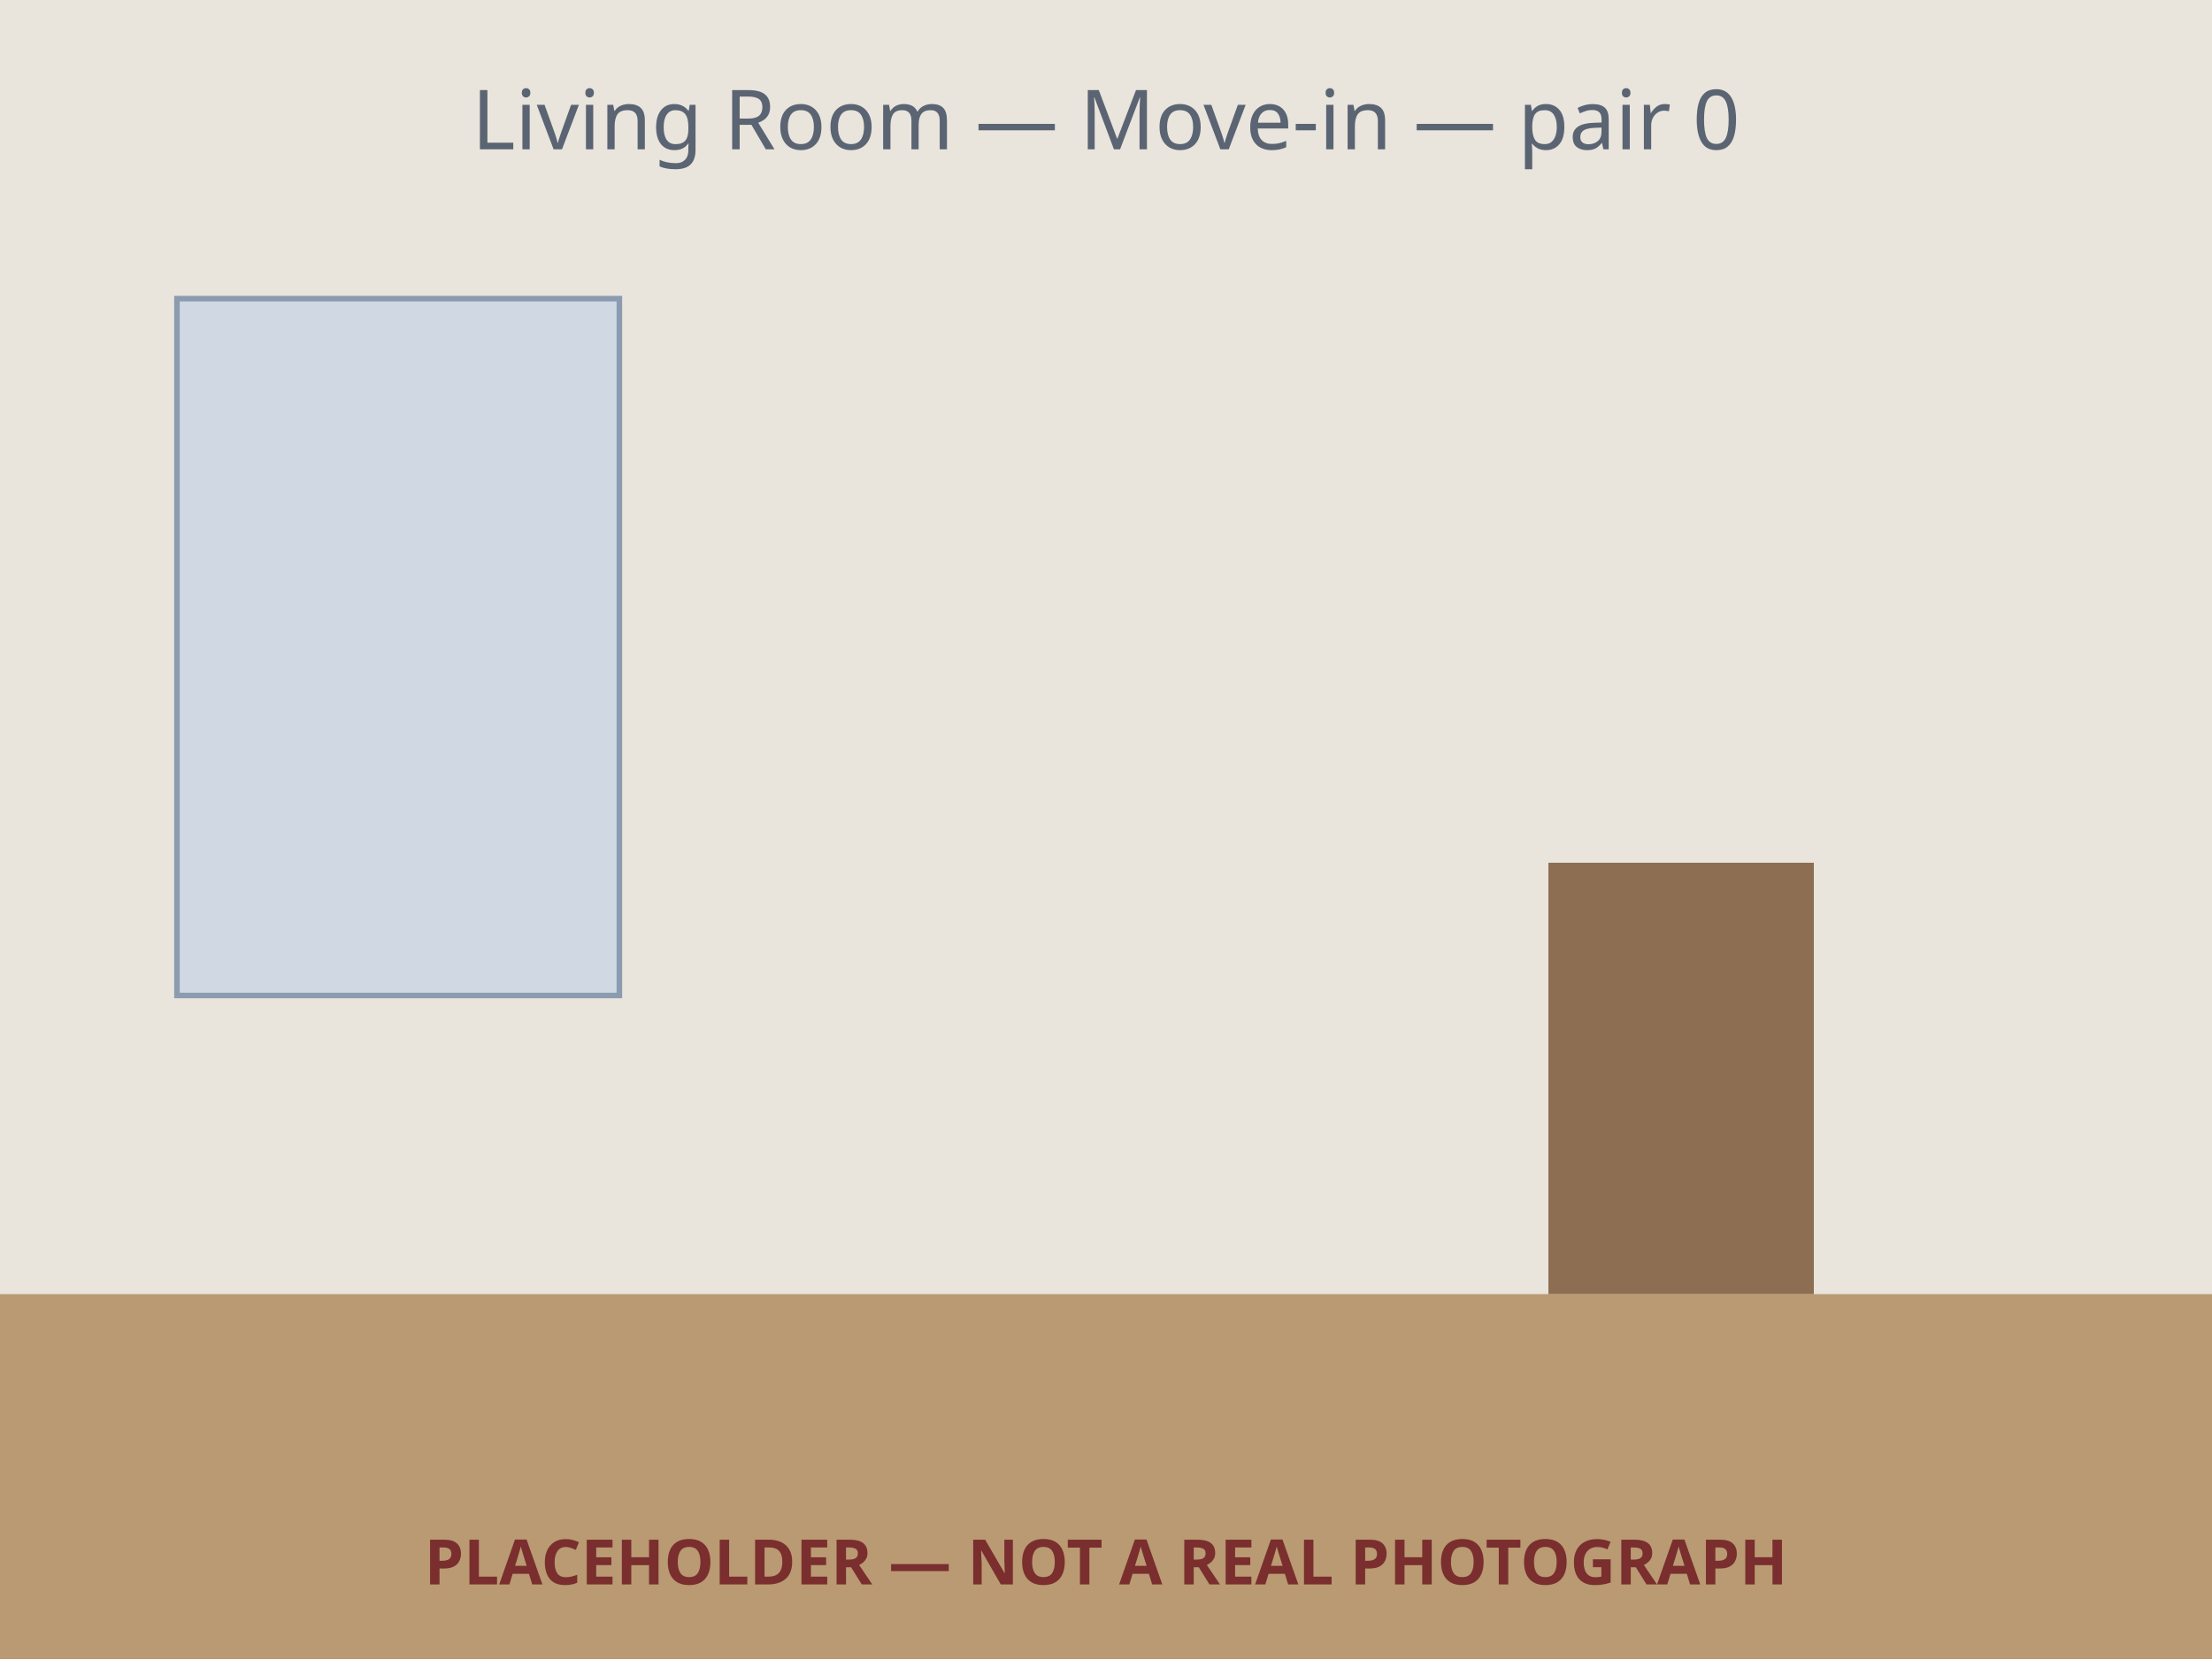
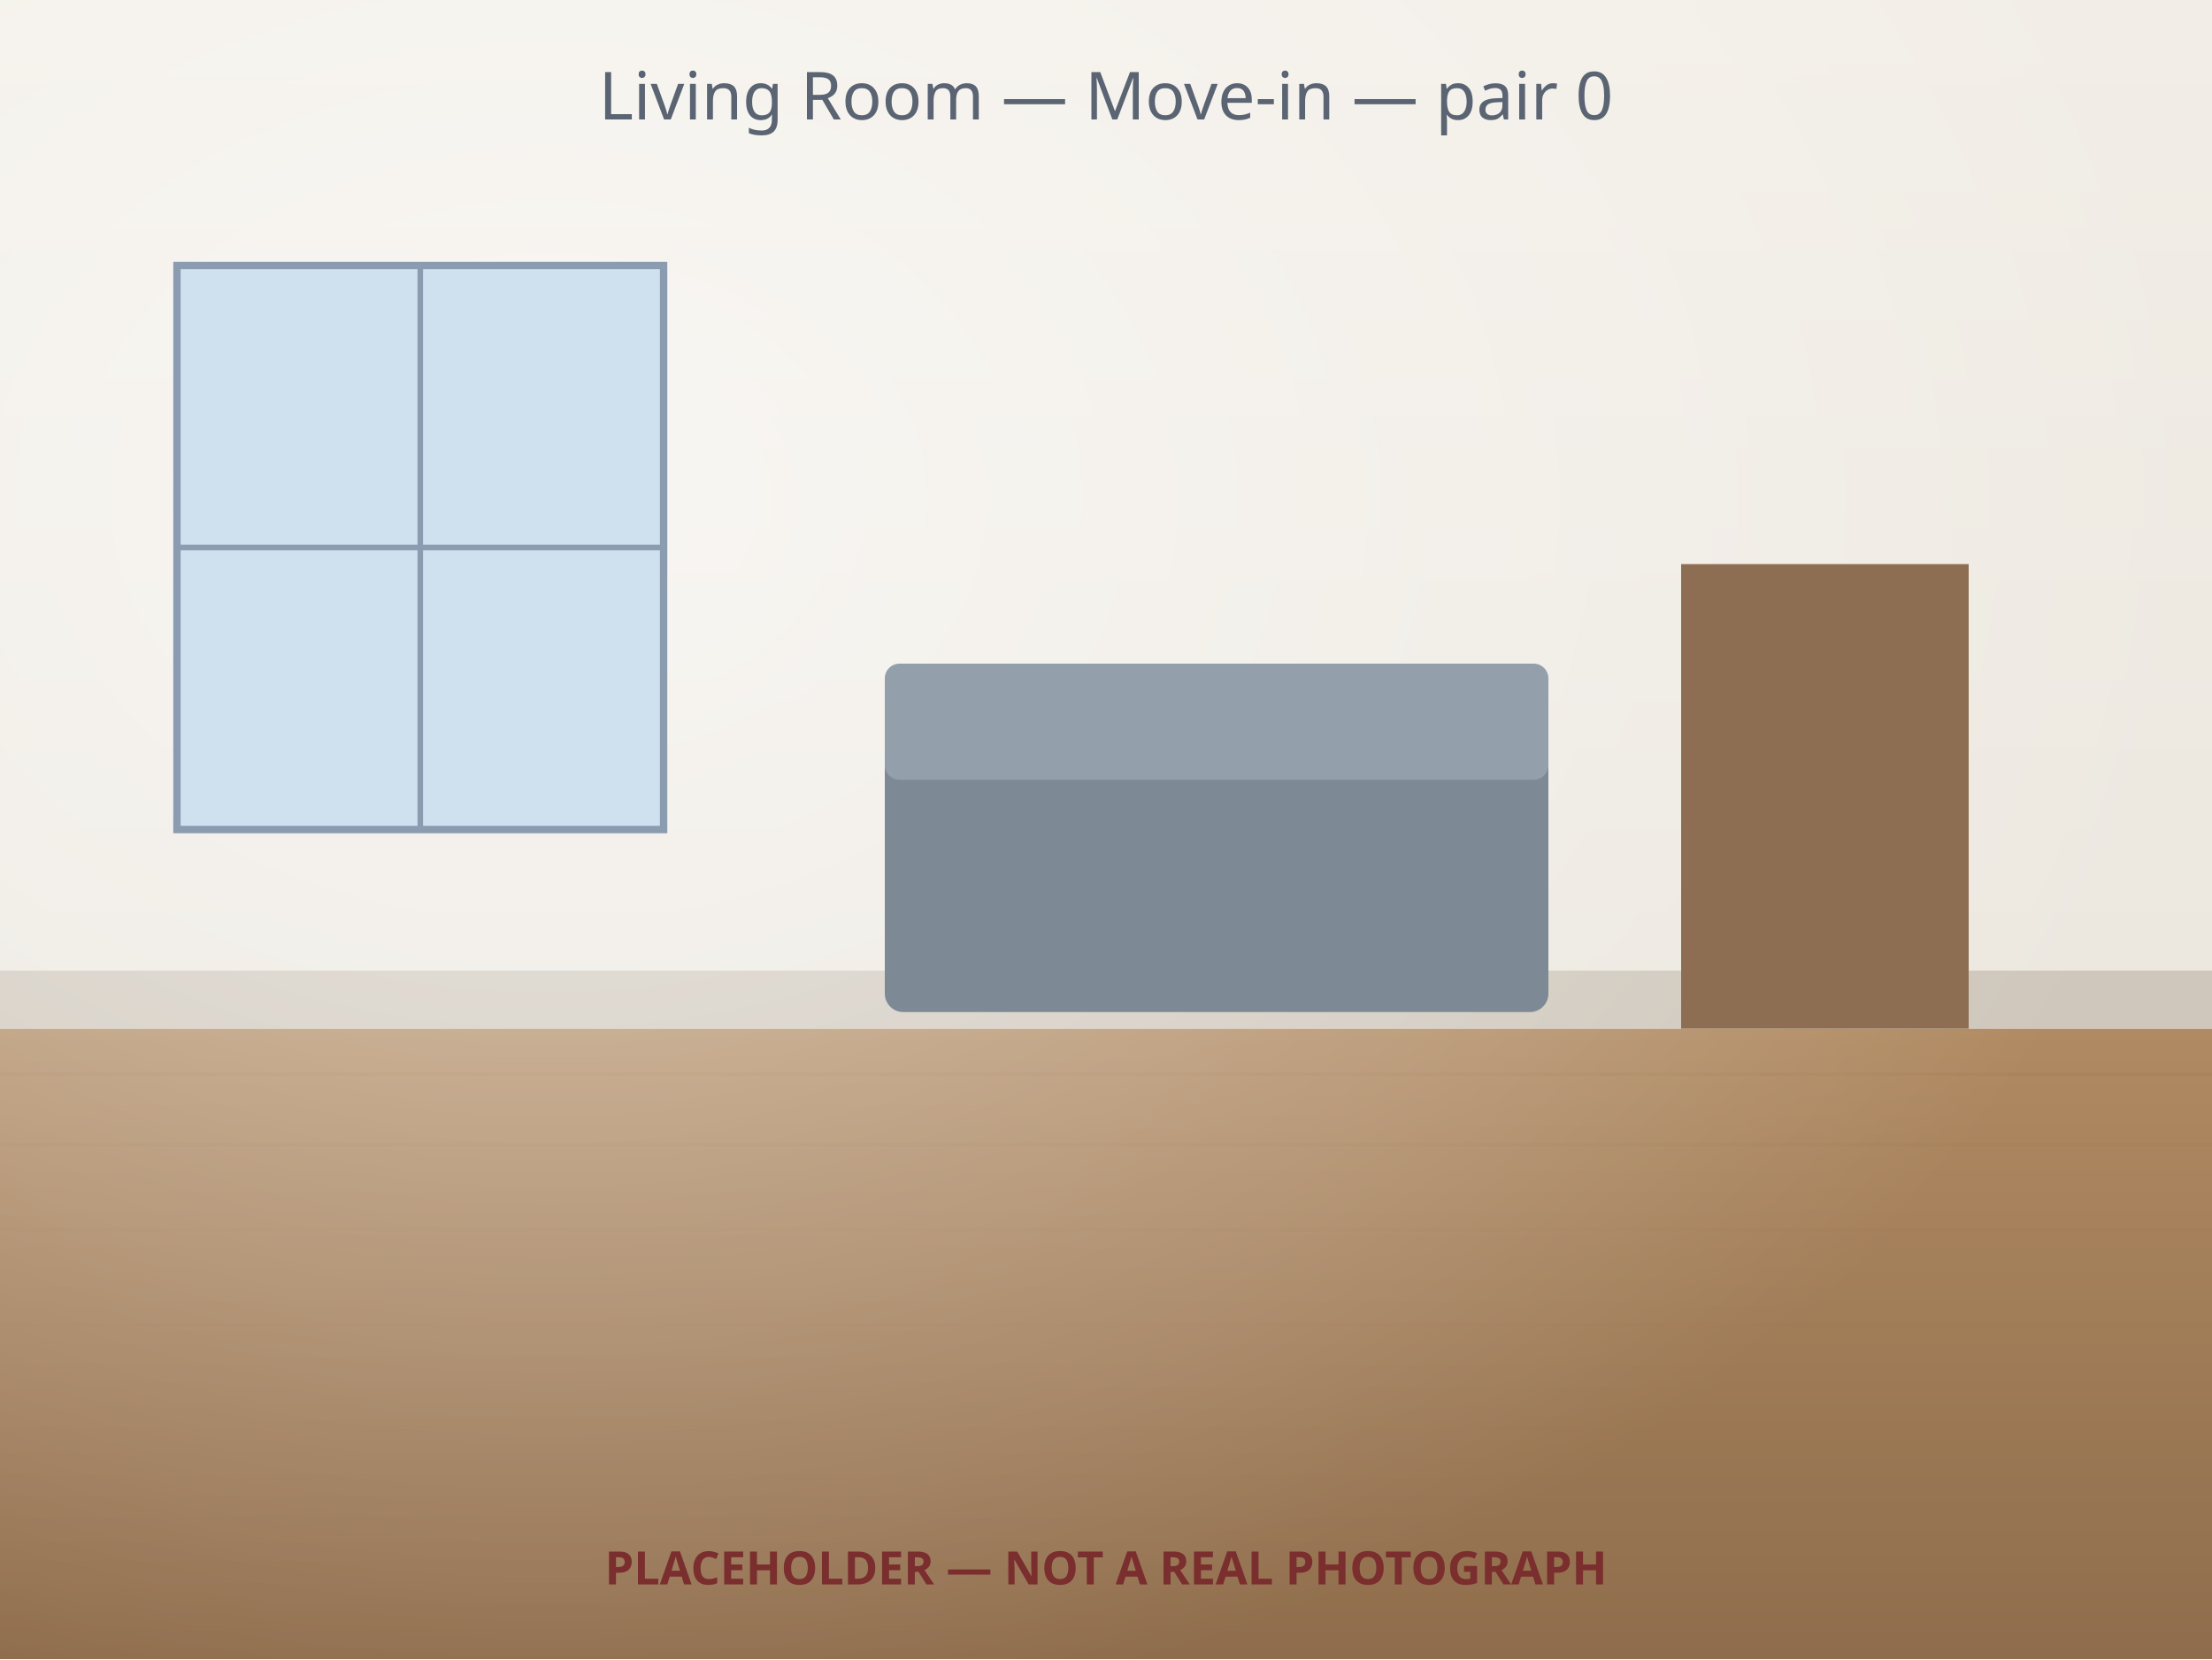
<svg xmlns="http://www.w3.org/2000/svg" width="1200" height="900" viewBox="0 0 1200 900" role="img">
-   <rect width="1200" height="900" fill="#e9e4dc" />
-   <rect y="702" width="1200" height="198" fill="#b99a72" />
-   <rect x="96" y="162" width="240" height="378" fill="#cfd8e3" stroke="#8b9bb0" stroke-width="3" />
-   <rect x="840" y="468" width="144" height="234" fill="#8d6e52" />
-   <text x="600" y="81" font-family="system-ui, sans-serif" font-size="45" fill="#5b6472" text-anchor="middle">Living Room — Move-in — pair 0</text>
-   <text x="600" y="859.5" font-family="system-ui, sans-serif" font-size="34" fill="#7a2e2e" text-anchor="middle" font-weight="600">PLACEHOLDER — NOT A REAL PHOTOGRAPH</text>
+   <defs>
+     <linearGradient id="wallg" x1="0" y1="0" x2="0" y2="1">
+       <stop offset="0" stop-color="#f2eee7" />
+       <stop offset="1" stop-color="#e8e3da" />
+     </linearGradient>
+     <linearGradient id="floorg" x1="0" y1="0" x2="0" y2="1">
+       <stop offset="0" stop-color="#b08a62" />
+       <stop offset="1" stop-color="#8f6d4c" />
+     </linearGradient>
+     <radialGradient id="daylight" cx="0.25" cy="0.3" r="0.75">
+       <stop offset="0" stop-color="#ffffff" stop-opacity="0.55" />
+       <stop offset="1" stop-color="#ffffff" stop-opacity="0" />
+     </radialGradient>
+     <radialGradient id="stain" cx="0.5" cy="0.5" r="0.5">
+       <stop offset="0" stop-color="#5a3a22" stop-opacity="0.85" />
+       <stop offset="0.6" stop-color="#6b4a2f" stop-opacity="0.55" />
+       <stop offset="1" stop-color="#6b4a2f" stop-opacity="0" />
+     </radialGradient>
+   </defs>
+   <rect width="1200" height="900" fill="url(#wallg)" />
+   <path d="M0 558.0 L1200.0 558.0 L1200.0 900 L0 900 Z" fill="url(#floorg)" />
+   <line x1="0" y1="582.7" x2="1200" y2="582.7" stroke="#9a765230" stroke-width="2" />
+   <line x1="0" y1="621.0" x2="1200" y2="621.0" stroke="#9a765230" stroke-width="2" />
+   <line x1="0" y1="667.0" x2="1200" y2="667.0" stroke="#9a765230" stroke-width="2" />
+   <line x1="0" y1="718.7" x2="1200" y2="718.7" stroke="#9a765230" stroke-width="2" />
+   <line x1="0" y1="775.1" x2="1200" y2="775.1" stroke="#9a765230" stroke-width="2" />
+   <line x1="0" y1="835.7" x2="1200" y2="835.7" stroke="#9a765230" stroke-width="2" />
+   <rect x="0" y="526.5" width="1200" height="31.5" fill="#cfc7bb" />
+   <rect width="1200" height="900" fill="url(#daylight)" />
+   <rect x="96.0" y="144.0" width="264.0" height="306.0" fill="#cfe0ee" stroke="#8b9bb0" stroke-width="4" opacity="1" />
+   <line x1="228.0" y1="144.0" x2="228.0" y2="450.0" stroke="#8b9bb0" stroke-width="3" />
+   <line x1="96.0" y1="297.0" x2="360.0" y2="297.0" stroke="#8b9bb0" stroke-width="3" />
+   <rect x="480.0" y="405.0" width="360.0" height="144.0" rx="10" fill="#7d8a96" />
+   <rect x="480.0" y="360.0" width="360.0" height="63.0" rx="8" fill="#93a0ab" />
+   <rect x="912.0" y="306.0" width="156.0" height="252.0" fill="#8d6e52" />
+   <text x="600" y="64.8" font-family="system-ui, sans-serif" font-size="36" fill="#5b6472" text-anchor="middle">Living Room — Move-in — pair 0</text>
+   <text x="600" y="859.5" font-family="system-ui, sans-serif" font-size="25" fill="#7a2e2e" text-anchor="middle" font-weight="600">PLACEHOLDER — NOT A REAL PHOTOGRAPH</text>
</svg>
